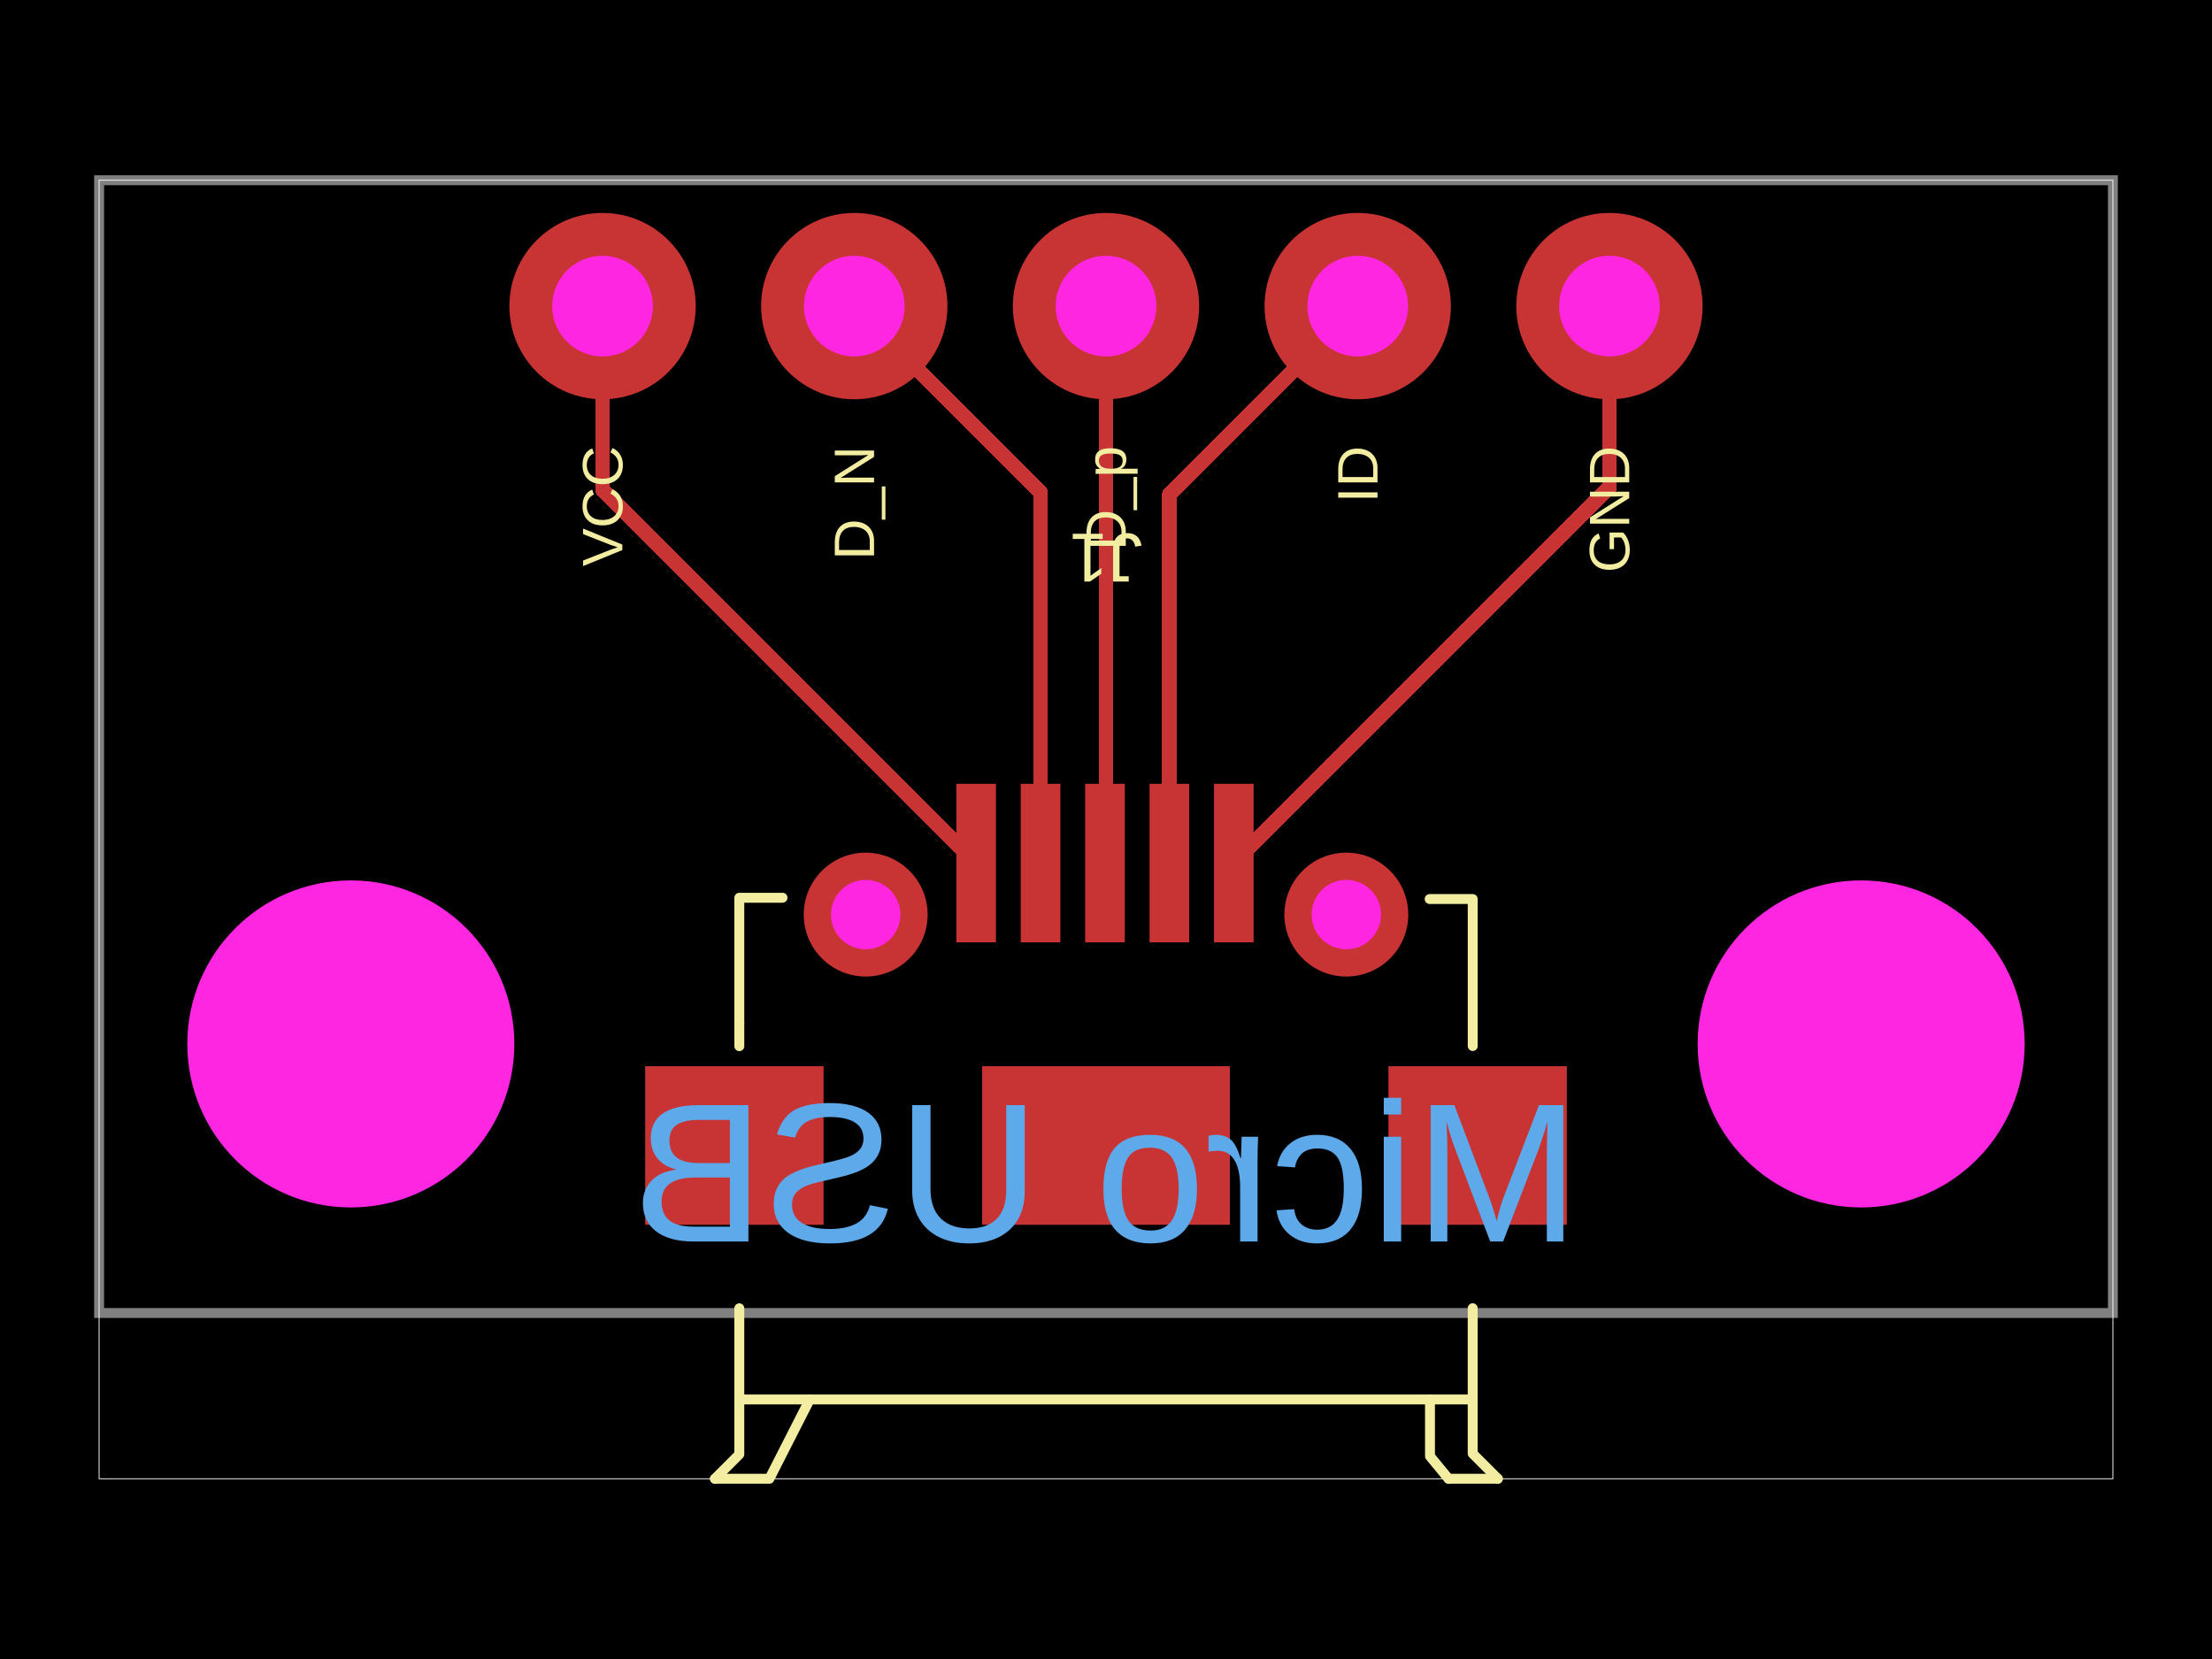
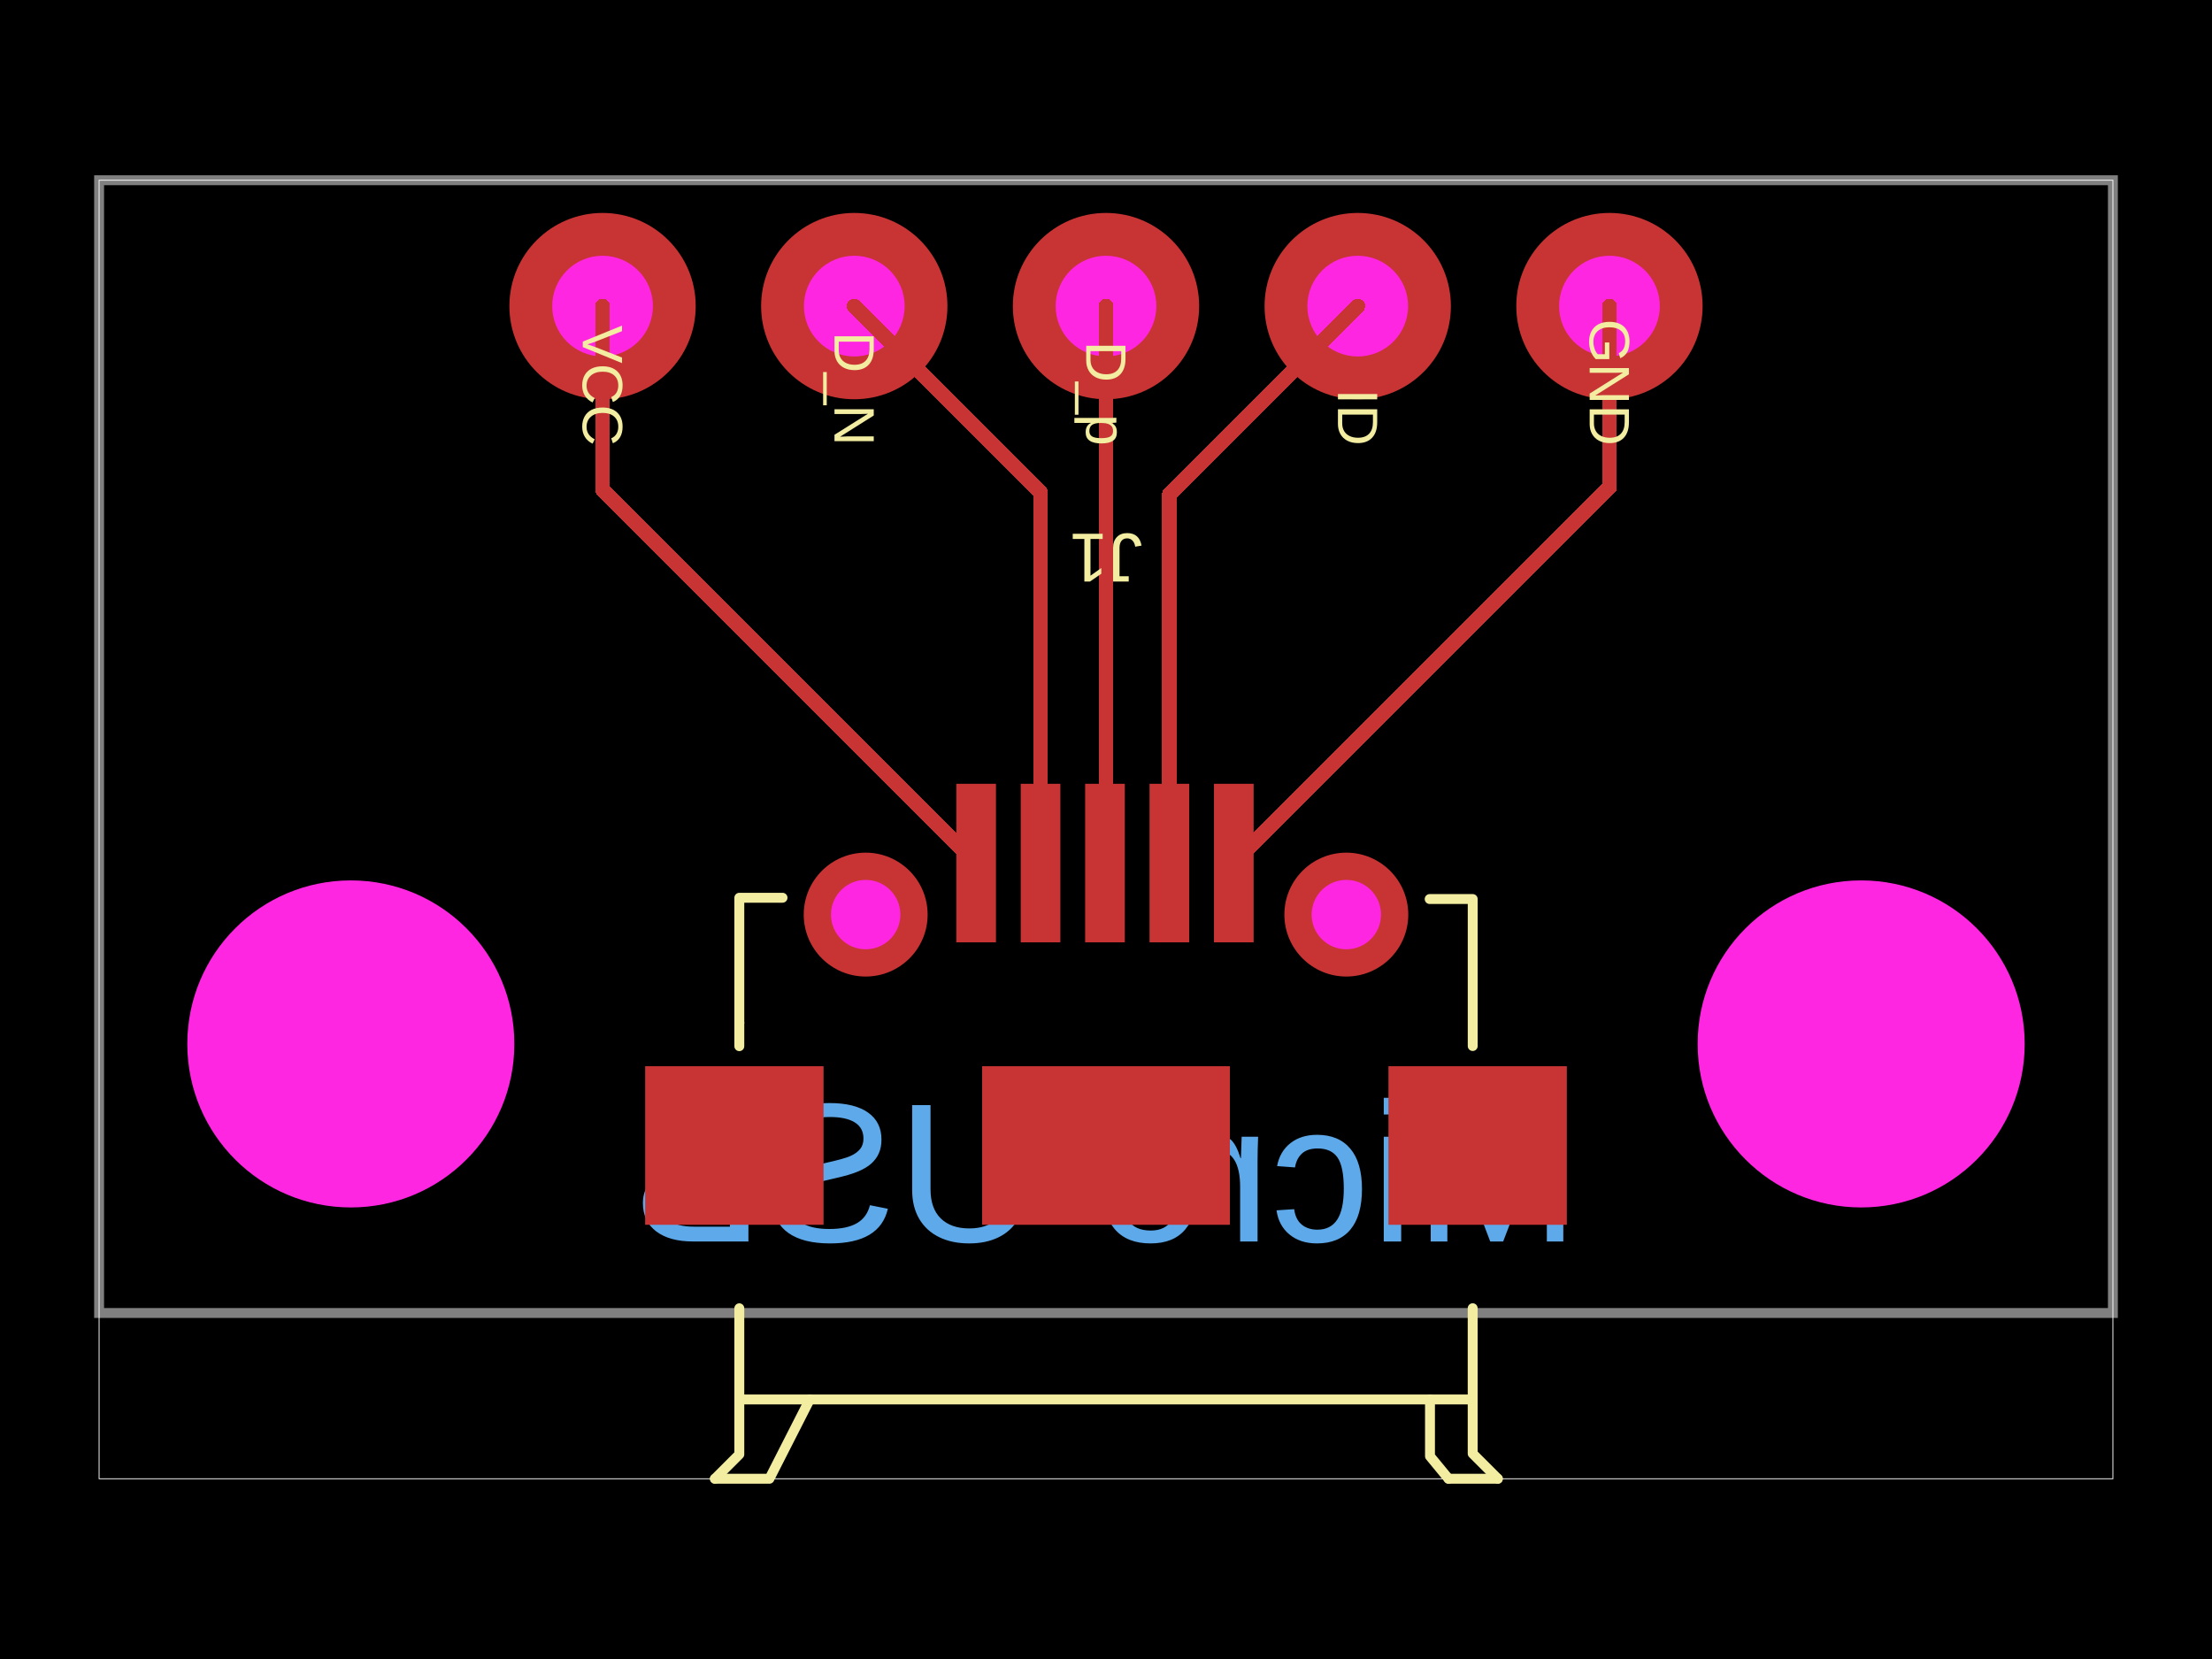
- <svg xmlns="http://www.w3.org/2000/svg" width="800" height="600" data-software-used-string="@tscircuit/core@0.0.616">
+ <svg xmlns="http://www.w3.org/2000/svg" width="800" height="600" data-software-used-string="@tscircuit/core@0.0.783">
  <style />
-   <rect class="boundary" x="0" y="0" fill="#000" width="800" height="600" />
-   <rect class="pcb-boundary" fill="none" stroke="#fff" stroke-width="0.3" x="35.842" y="65.185" width="728.315" height="469.63" />
-   <path class="pcb-board" d="M 35.842 474.863 L 764.158 474.863 L 764.158 65.185 L 35.842 65.185 Z" fill="none" stroke="rgba(255, 255, 255, 0.5)" stroke-width="3.584" />
-   <path class="pcb-trace" stroke="rgb(200, 52, 52)" fill="none" d="M 582.079 110.705 L 582.079 176.282" stroke-width="5.376" stroke-linecap="round" stroke-linejoin="round" shape-rendering="crispEdges" data-layer="top" />
-   <path class="pcb-trace" stroke="rgb(200, 52, 52)" fill="none" d="M 582.079 176.282 L 446.221 312.141" stroke-width="5.376" stroke-linecap="round" stroke-linejoin="round" shape-rendering="crispEdges" data-layer="top" />
-   <path class="pcb-trace" stroke="rgb(200, 52, 52)" fill="none" d="M 491.039 110.705 L 422.924 178.821" stroke-width="5.376" stroke-linecap="round" stroke-linejoin="round" shape-rendering="crispEdges" data-layer="top" />
-   <path class="pcb-trace" stroke="rgb(200, 52, 52)" fill="none" d="M 422.924 178.821 L 422.924 312.141" stroke-width="5.376" stroke-linecap="round" stroke-linejoin="round" shape-rendering="crispEdges" data-layer="top" />
-   <path class="pcb-trace" stroke="rgb(200, 52, 52)" fill="none" d="M 400 110.705 L 400 311.767" stroke-width="5.376" stroke-linecap="round" stroke-linejoin="round" shape-rendering="crispEdges" data-layer="top" />
-   <path class="pcb-trace" stroke="rgb(200, 52, 52)" fill="none" d="M 400 311.767 L 399.627 312.141" stroke-width="5.376" stroke-linecap="round" stroke-linejoin="round" shape-rendering="crispEdges" data-layer="top" />
-   <path class="pcb-trace" stroke="rgb(200, 52, 52)" fill="none" d="M 308.961 110.705 L 376.33 178.074" stroke-width="5.376" stroke-linecap="round" stroke-linejoin="round" shape-rendering="crispEdges" data-layer="top" />
-   <path class="pcb-trace" stroke="rgb(200, 52, 52)" fill="none" d="M 376.33 178.074 L 376.33 312.141" stroke-width="5.376" stroke-linecap="round" stroke-linejoin="round" shape-rendering="crispEdges" data-layer="top" />
-   <path class="pcb-trace" stroke="rgb(200, 52, 52)" fill="none" d="M 217.921 110.705 L 217.921 177.029" stroke-width="5.376" stroke-linecap="round" stroke-linejoin="round" shape-rendering="crispEdges" data-layer="top" />
-   <path class="pcb-trace" stroke="rgb(200, 52, 52)" fill="none" d="M 217.921 177.029 L 353.033 312.141" stroke-width="5.376" stroke-linecap="round" stroke-linejoin="round" shape-rendering="crispEdges" data-layer="top" />
-   <rect class="pcb-pad" fill="rgb(200, 52, 52)" x="233.333" y="385.613" width="64.516" height="57.348" data-layer="top" />
-   <rect class="pcb-pad" fill="rgb(200, 52, 52)" x="355.197" y="385.613" width="89.606" height="57.348" data-layer="top" />
-   <rect class="pcb-pad" fill="rgb(200, 52, 52)" x="502.151" y="385.613" width="64.516" height="57.348" data-layer="top" />
-   <rect class="pcb-pad" fill="rgb(200, 52, 52)" x="439.052" y="283.467" width="14.337" height="57.348" data-layer="top" />
-   <rect class="pcb-pad" fill="rgb(200, 52, 52)" x="415.755" y="283.467" width="14.337" height="57.348" data-layer="top" />
-   <rect class="pcb-pad" fill="rgb(200, 52, 52)" x="392.458" y="283.467" width="14.337" height="57.348" data-layer="top" />
-   <rect class="pcb-pad" fill="rgb(200, 52, 52)" x="369.161" y="283.467" width="14.337" height="57.348" data-layer="top" />
-   <rect class="pcb-pad" fill="rgb(200, 52, 52)" x="345.864" y="283.467" width="14.337" height="57.348" data-layer="top" />
-   <path class="pcb-silkscreen pcb-silkscreen-top" d="M 258.552 534.796 L 278.269 534.815 L 292.874 506.118" fill="none" stroke="#f2eda1" stroke-width="3.584" stroke-linecap="round" stroke-linejoin="round" data-pcb-component-id="pcb_component_0" data-pcb-silkscreen-path-id="pcb_silkscreen_path_0" />
-   <path class="pcb-silkscreen pcb-silkscreen-top" d="M 517.176 506.141 L 517.176 526.669 L 523.884 534.815" fill="none" stroke="#f2eda1" stroke-width="3.584" stroke-linecap="round" stroke-linejoin="round" data-pcb-component-id="pcb_component_0" data-pcb-silkscreen-path-id="pcb_silkscreen_path_1" />
-   <path class="pcb-silkscreen pcb-silkscreen-top" d="M 541.71 534.815 L 523.884 534.815" fill="none" stroke="#f2eda1" stroke-width="3.584" stroke-linecap="round" stroke-linejoin="round" data-pcb-component-id="pcb_component_0" data-pcb-silkscreen-path-id="pcb_silkscreen_path_2" />
-   <path class="pcb-silkscreen pcb-silkscreen-top" d="M 532.616 506.141 L 532.616 525.721 L 541.71 534.815" fill="none" stroke="#f2eda1" stroke-width="3.584" stroke-linecap="round" stroke-linejoin="round" data-pcb-component-id="pcb_component_0" data-pcb-silkscreen-path-id="pcb_silkscreen_path_3" />
-   <path class="pcb-silkscreen pcb-silkscreen-top" d="M 267.384 506.141 L 267.384 525.988 L 258.557 534.815" fill="none" stroke="#f2eda1" stroke-width="3.584" stroke-linecap="round" stroke-linejoin="round" data-pcb-component-id="pcb_component_0" data-pcb-silkscreen-path-id="pcb_silkscreen_path_4" />
-   <path class="pcb-silkscreen pcb-silkscreen-top" d="M 267.384 369.941 L 267.384 324.684 L 283.012 324.684" fill="none" stroke="#f2eda1" stroke-width="3.584" stroke-linecap="round" stroke-linejoin="round" data-pcb-component-id="pcb_component_0" data-pcb-silkscreen-path-id="pcb_silkscreen_path_5" />
-   <path class="pcb-silkscreen pcb-silkscreen-top" d="M 517.058 325.15 L 532.626 325.15 L 532.626 326.971 L 532.626 378.317" fill="none" stroke="#f2eda1" stroke-width="3.584" stroke-linecap="round" stroke-linejoin="round" data-pcb-component-id="pcb_component_0" data-pcb-silkscreen-path-id="pcb_silkscreen_path_6" />
-   <path class="pcb-silkscreen pcb-silkscreen-top" d="M 267.384 378.371 L 267.384 369.941" fill="none" stroke="#f2eda1" stroke-width="3.584" stroke-linecap="round" stroke-linejoin="round" data-pcb-component-id="pcb_component_0" data-pcb-silkscreen-path-id="pcb_silkscreen_path_7" />
-   <path class="pcb-silkscreen pcb-silkscreen-top" d="M 532.616 473.134 L 532.616 506.141 L 267.384 506.141 L 267.384 473.152" fill="none" stroke="#f2eda1" stroke-width="3.584" stroke-linecap="round" stroke-linejoin="round" data-pcb-component-id="pcb_component_0" data-pcb-silkscreen-path-id="pcb_silkscreen_path_8" />
-   <text x="0" y="0" dx="0" dy="0" fill="#f2eda1" font-family="Arial, sans-serif" font-size="20.645" text-anchor="end" dominant-baseline="central" transform="matrix(-1.8369701987210297e-16,-1,1,-1.8369701987210297e-16,582.0789,161.2426)" class="pcb-silkscreen-text pcb-silkscreen-top" data-pcb-silkscreen-text-id="pcb_component_1" stroke="none">GND</text>
-   <text x="0" y="0" dx="0" dy="0" fill="#f2eda1" font-family="Arial, sans-serif" font-size="20.645" text-anchor="end" dominant-baseline="central" transform="matrix(-1.8369701987210297e-16,-1,1,-1.8369701987210297e-16,491.0394,161.2426)" class="pcb-silkscreen-text pcb-silkscreen-top" data-pcb-silkscreen-text-id="pcb_component_1" stroke="none">ID</text>
-   <text x="0" y="0" dx="0" dy="0" fill="#f2eda1" font-family="Arial, sans-serif" font-size="20.645" text-anchor="end" dominant-baseline="central" transform="matrix(-1.8369701987210297e-16,-1,1,-1.8369701987210297e-16,400,161.2426)" class="pcb-silkscreen-text pcb-silkscreen-top" data-pcb-silkscreen-text-id="pcb_component_1" stroke="none">D_p</text>
-   <text x="0" y="0" dx="0" dy="0" fill="#f2eda1" font-family="Arial, sans-serif" font-size="20.645" text-anchor="end" dominant-baseline="central" transform="matrix(-1.8369701987210297e-16,-1,1,-1.8369701987210297e-16,308.9606,161.2426)" class="pcb-silkscreen-text pcb-silkscreen-top" data-pcb-silkscreen-text-id="pcb_component_1" stroke="none">D_N</text>
-   <text x="0" y="0" dx="0" dy="0" fill="#f2eda1" font-family="Arial, sans-serif" font-size="20.645" text-anchor="end" dominant-baseline="central" transform="matrix(-1.8369701987210297e-16,-1,1,-1.8369701987210297e-16,217.9211,161.2426)" class="pcb-silkscreen-text pcb-silkscreen-top" data-pcb-silkscreen-text-id="pcb_component_1" stroke="none">VCC</text>
-   <text x="0" y="0" dx="0" dy="0" fill="#f2eda1" font-family="Arial, sans-serif" font-size="25.09" text-anchor="middle" dominant-baseline="central" transform="matrix(-1,1.2246467991473532e-16,-1.2246467991473532e-16,-1,400,201.7444)" class="pcb-silkscreen-text pcb-silkscreen-top" data-pcb-silkscreen-text-id="pcb_component_1" stroke="none">J1</text>
-   <text x="0" y="0" dx="0" dy="0" fill="#5da9e9" font-family="Arial, sans-serif" font-size="71.685" text-anchor="middle" dominant-baseline="central" transform="matrix(-1,0,0,1,400,424.1458)" class="pcb-silkscreen-text pcb-silkscreen-bottom" data-pcb-silkscreen-text-id="null" stroke="none">Micro USB</text>
-   <g>
-     <circle class="pcb-hole-outer" fill="rgb(200, 52, 52)" cx="313.085" cy="330.776" r="22.402" />
-     <circle class="pcb-hole-inner" fill="#FF26E2" cx="313.085" cy="330.776" r="12.545" />
+   <rect class="boundary" x="0" y="0" fill="#000" width="800" height="600" data-type="pcb_background" data-pcb-layer="global" />
+   <rect class="pcb-boundary" fill="none" stroke="#fff" stroke-width="0.3" x="35.842" y="65.185" width="728.315" height="469.63" data-type="pcb_boundary" data-pcb-layer="global" />
+   <text x="0" y="0" dx="0" dy="0" fill="#5da9e9" font-family="Arial, sans-serif" font-size="71.685" text-anchor="middle" dominant-baseline="central" transform="matrix(-1,0,0,1,400,424.1458)" class="pcb-silkscreen-text pcb-silkscreen-bottom" data-pcb-silkscreen-text-id="null" stroke="none" data-type="pcb_silkscreen_text" data-pcb-layer="bottom">Micro USB</text>
+   <path class="pcb-board" d="M 35.842 474.863 L 764.158 474.863 L 764.158 65.185 L 35.842 65.185 Z" fill="none" stroke="rgba(255, 255, 255, 0.5)" stroke-width="3.584" data-type="pcb_board" data-pcb-layer="board" />
+   <g data-type="pcb_plated_hole" data-pcb-layer="through">
+     <circle class="pcb-hole-outer" fill="rgb(200, 52, 52)" cx="313.085" cy="330.776" r="22.402" data-type="pcb_plated_hole" data-pcb-layer="top" />
+     <circle class="pcb-hole-inner" fill="#FF26E2" cx="313.085" cy="330.776" r="12.545" data-type="pcb_plated_hole_drill" data-pcb-layer="drill" />
  </g>
-   <g>
-     <circle class="pcb-hole-outer" fill="rgb(200, 52, 52)" cx="486.915" cy="330.776" r="22.402" />
-     <circle class="pcb-hole-inner" fill="#FF26E2" cx="486.915" cy="330.776" r="12.545" />
+   <g data-type="pcb_plated_hole" data-pcb-layer="through">
+     <circle class="pcb-hole-outer" fill="rgb(200, 52, 52)" cx="486.915" cy="330.776" r="22.402" data-type="pcb_plated_hole" data-pcb-layer="top" />
+     <circle class="pcb-hole-inner" fill="#FF26E2" cx="486.915" cy="330.776" r="12.545" data-type="pcb_plated_hole_drill" data-pcb-layer="drill" />
  </g>
-   <g>
-     <circle class="pcb-hole-outer" fill="rgb(200, 52, 52)" cx="582.079" cy="110.705" r="33.692" />
-     <circle class="pcb-hole-inner" fill="#FF26E2" cx="582.079" cy="110.705" r="18.208" />
+   <g data-type="pcb_plated_hole" data-pcb-layer="through">
+     <circle class="pcb-hole-outer" fill="rgb(200, 52, 52)" cx="582.079" cy="110.705" r="33.692" data-type="pcb_plated_hole" data-pcb-layer="top" />
+     <circle class="pcb-hole-inner" fill="#FF26E2" cx="582.079" cy="110.705" r="18.208" data-type="pcb_plated_hole_drill" data-pcb-layer="drill" />
  </g>
-   <g>
-     <circle class="pcb-hole-outer" fill="rgb(200, 52, 52)" cx="491.039" cy="110.705" r="33.692" />
-     <circle class="pcb-hole-inner" fill="#FF26E2" cx="491.039" cy="110.705" r="18.208" />
+   <g data-type="pcb_plated_hole" data-pcb-layer="through">
+     <circle class="pcb-hole-outer" fill="rgb(200, 52, 52)" cx="491.039" cy="110.705" r="33.692" data-type="pcb_plated_hole" data-pcb-layer="top" />
+     <circle class="pcb-hole-inner" fill="#FF26E2" cx="491.039" cy="110.705" r="18.208" data-type="pcb_plated_hole_drill" data-pcb-layer="drill" />
  </g>
-   <g>
-     <circle class="pcb-hole-outer" fill="rgb(200, 52, 52)" cx="400" cy="110.705" r="33.692" />
-     <circle class="pcb-hole-inner" fill="#FF26E2" cx="400" cy="110.705" r="18.208" />
+   <g data-type="pcb_plated_hole" data-pcb-layer="through">
+     <circle class="pcb-hole-outer" fill="rgb(200, 52, 52)" cx="400" cy="110.705" r="33.692" data-type="pcb_plated_hole" data-pcb-layer="top" />
+     <circle class="pcb-hole-inner" fill="#FF26E2" cx="400" cy="110.705" r="18.208" data-type="pcb_plated_hole_drill" data-pcb-layer="drill" />
  </g>
-   <g>
-     <circle class="pcb-hole-outer" fill="rgb(200, 52, 52)" cx="308.961" cy="110.705" r="33.692" />
-     <circle class="pcb-hole-inner" fill="#FF26E2" cx="308.961" cy="110.705" r="18.208" />
+   <g data-type="pcb_plated_hole" data-pcb-layer="through">
+     <circle class="pcb-hole-outer" fill="rgb(200, 52, 52)" cx="308.961" cy="110.705" r="33.692" data-type="pcb_plated_hole" data-pcb-layer="top" />
+     <circle class="pcb-hole-inner" fill="#FF26E2" cx="308.961" cy="110.705" r="18.208" data-type="pcb_plated_hole_drill" data-pcb-layer="drill" />
  </g>
-   <g>
-     <circle class="pcb-hole-outer" fill="rgb(200, 52, 52)" cx="217.921" cy="110.705" r="33.692" />
-     <circle class="pcb-hole-inner" fill="#FF26E2" cx="217.921" cy="110.705" r="18.208" />
+   <g data-type="pcb_plated_hole" data-pcb-layer="through">
+     <circle class="pcb-hole-outer" fill="rgb(200, 52, 52)" cx="217.921" cy="110.705" r="33.692" data-type="pcb_plated_hole" data-pcb-layer="top" />
+     <circle class="pcb-hole-inner" fill="#FF26E2" cx="217.921" cy="110.705" r="18.208" data-type="pcb_plated_hole_drill" data-pcb-layer="drill" />
  </g>
-   <circle class="pcb-hole" cx="673.118" cy="377.551" r="59.14" fill="#FF26E2" />
-   <circle class="pcb-hole" cx="126.882" cy="377.551" r="59.14" fill="#FF26E2" />
+   <rect class="pcb-pad" fill="rgb(200, 52, 52)" x="233.333" y="385.613" width="64.516" height="57.348" data-type="pcb_smtpad" data-pcb-layer="top" />
+   <rect class="pcb-pad" fill="rgb(200, 52, 52)" x="355.197" y="385.613" width="89.606" height="57.348" data-type="pcb_smtpad" data-pcb-layer="top" />
+   <rect class="pcb-pad" fill="rgb(200, 52, 52)" x="502.151" y="385.613" width="64.516" height="57.348" data-type="pcb_smtpad" data-pcb-layer="top" />
+   <rect class="pcb-pad" fill="rgb(200, 52, 52)" x="439.052" y="283.467" width="14.337" height="57.348" data-type="pcb_smtpad" data-pcb-layer="top" />
+   <rect class="pcb-pad" fill="rgb(200, 52, 52)" x="415.755" y="283.467" width="14.337" height="57.348" data-type="pcb_smtpad" data-pcb-layer="top" />
+   <rect class="pcb-pad" fill="rgb(200, 52, 52)" x="392.458" y="283.467" width="14.337" height="57.348" data-type="pcb_smtpad" data-pcb-layer="top" />
+   <rect class="pcb-pad" fill="rgb(200, 52, 52)" x="369.161" y="283.467" width="14.337" height="57.348" data-type="pcb_smtpad" data-pcb-layer="top" />
+   <rect class="pcb-pad" fill="rgb(200, 52, 52)" x="345.864" y="283.467" width="14.337" height="57.348" data-type="pcb_smtpad" data-pcb-layer="top" />
+   <path class="pcb-trace" stroke="rgb(200, 52, 52)" fill="none" d="M 582.079 110.705 L 582.079 176.282" stroke-width="5.376" stroke-linecap="round" stroke-linejoin="round" shape-rendering="crispEdges" data-type="pcb_trace" data-pcb-layer="top" />
+   <path class="pcb-trace" stroke="rgb(200, 52, 52)" fill="none" d="M 582.079 176.282 L 446.221 312.141" stroke-width="5.376" stroke-linecap="round" stroke-linejoin="round" shape-rendering="crispEdges" data-type="pcb_trace" data-pcb-layer="top" />
+   <path class="pcb-trace" stroke="rgb(200, 52, 52)" fill="none" d="M 491.039 110.705 L 422.924 178.821" stroke-width="5.376" stroke-linecap="round" stroke-linejoin="round" shape-rendering="crispEdges" data-type="pcb_trace" data-pcb-layer="top" />
+   <path class="pcb-trace" stroke="rgb(200, 52, 52)" fill="none" d="M 422.924 178.821 L 422.924 312.141" stroke-width="5.376" stroke-linecap="round" stroke-linejoin="round" shape-rendering="crispEdges" data-type="pcb_trace" data-pcb-layer="top" />
+   <path class="pcb-trace" stroke="rgb(200, 52, 52)" fill="none" d="M 400 110.705 L 400 311.767" stroke-width="5.376" stroke-linecap="round" stroke-linejoin="round" shape-rendering="crispEdges" data-type="pcb_trace" data-pcb-layer="top" />
+   <path class="pcb-trace" stroke="rgb(200, 52, 52)" fill="none" d="M 400 311.767 L 399.627 312.141" stroke-width="5.376" stroke-linecap="round" stroke-linejoin="round" shape-rendering="crispEdges" data-type="pcb_trace" data-pcb-layer="top" />
+   <path class="pcb-trace" stroke="rgb(200, 52, 52)" fill="none" d="M 308.961 110.705 L 376.33 178.074" stroke-width="5.376" stroke-linecap="round" stroke-linejoin="round" shape-rendering="crispEdges" data-type="pcb_trace" data-pcb-layer="top" />
+   <path class="pcb-trace" stroke="rgb(200, 52, 52)" fill="none" d="M 376.33 178.074 L 376.33 312.141" stroke-width="5.376" stroke-linecap="round" stroke-linejoin="round" shape-rendering="crispEdges" data-type="pcb_trace" data-pcb-layer="top" />
+   <path class="pcb-trace" stroke="rgb(200, 52, 52)" fill="none" d="M 217.921 110.705 L 217.921 177.029" stroke-width="5.376" stroke-linecap="round" stroke-linejoin="round" shape-rendering="crispEdges" data-type="pcb_trace" data-pcb-layer="top" />
+   <path class="pcb-trace" stroke="rgb(200, 52, 52)" fill="none" d="M 217.921 177.029 L 353.033 312.141" stroke-width="5.376" stroke-linecap="round" stroke-linejoin="round" shape-rendering="crispEdges" data-type="pcb_trace" data-pcb-layer="top" />
+   <path class="pcb-silkscreen pcb-silkscreen-top" d="M 258.552 534.796 L 278.269 534.815 L 292.874 506.118" fill="none" stroke="#f2eda1" stroke-width="3.584" stroke-linecap="round" stroke-linejoin="round" data-pcb-component-id="pcb_component_0" data-pcb-silkscreen-path-id="pcb_silkscreen_path_0" data-type="pcb_silkscreen_path" data-pcb-layer="top" />
+   <path class="pcb-silkscreen pcb-silkscreen-top" d="M 517.176 506.141 L 517.176 526.669 L 523.884 534.815" fill="none" stroke="#f2eda1" stroke-width="3.584" stroke-linecap="round" stroke-linejoin="round" data-pcb-component-id="pcb_component_0" data-pcb-silkscreen-path-id="pcb_silkscreen_path_1" data-type="pcb_silkscreen_path" data-pcb-layer="top" />
+   <path class="pcb-silkscreen pcb-silkscreen-top" d="M 541.71 534.815 L 523.884 534.815" fill="none" stroke="#f2eda1" stroke-width="3.584" stroke-linecap="round" stroke-linejoin="round" data-pcb-component-id="pcb_component_0" data-pcb-silkscreen-path-id="pcb_silkscreen_path_2" data-type="pcb_silkscreen_path" data-pcb-layer="top" />
+   <path class="pcb-silkscreen pcb-silkscreen-top" d="M 532.616 506.141 L 532.616 525.721 L 541.71 534.815" fill="none" stroke="#f2eda1" stroke-width="3.584" stroke-linecap="round" stroke-linejoin="round" data-pcb-component-id="pcb_component_0" data-pcb-silkscreen-path-id="pcb_silkscreen_path_3" data-type="pcb_silkscreen_path" data-pcb-layer="top" />
+   <path class="pcb-silkscreen pcb-silkscreen-top" d="M 267.384 506.141 L 267.384 525.988 L 258.557 534.815" fill="none" stroke="#f2eda1" stroke-width="3.584" stroke-linecap="round" stroke-linejoin="round" data-pcb-component-id="pcb_component_0" data-pcb-silkscreen-path-id="pcb_silkscreen_path_4" data-type="pcb_silkscreen_path" data-pcb-layer="top" />
+   <path class="pcb-silkscreen pcb-silkscreen-top" d="M 267.384 369.941 L 267.384 324.684 L 283.012 324.684" fill="none" stroke="#f2eda1" stroke-width="3.584" stroke-linecap="round" stroke-linejoin="round" data-pcb-component-id="pcb_component_0" data-pcb-silkscreen-path-id="pcb_silkscreen_path_5" data-type="pcb_silkscreen_path" data-pcb-layer="top" />
+   <path class="pcb-silkscreen pcb-silkscreen-top" d="M 517.058 325.15 L 532.626 325.15 L 532.626 326.971 L 532.626 378.317" fill="none" stroke="#f2eda1" stroke-width="3.584" stroke-linecap="round" stroke-linejoin="round" data-pcb-component-id="pcb_component_0" data-pcb-silkscreen-path-id="pcb_silkscreen_path_6" data-type="pcb_silkscreen_path" data-pcb-layer="top" />
+   <path class="pcb-silkscreen pcb-silkscreen-top" d="M 267.384 378.371 L 267.384 369.941" fill="none" stroke="#f2eda1" stroke-width="3.584" stroke-linecap="round" stroke-linejoin="round" data-pcb-component-id="pcb_component_0" data-pcb-silkscreen-path-id="pcb_silkscreen_path_7" data-type="pcb_silkscreen_path" data-pcb-layer="top" />
+   <path class="pcb-silkscreen pcb-silkscreen-top" d="M 532.616 473.134 L 532.616 506.141 L 267.384 506.141 L 267.384 473.152" fill="none" stroke="#f2eda1" stroke-width="3.584" stroke-linecap="round" stroke-linejoin="round" data-pcb-component-id="pcb_component_0" data-pcb-silkscreen-path-id="pcb_silkscreen_path_8" data-type="pcb_silkscreen_path" data-pcb-layer="top" />
+   <text x="0" y="0" dx="0" dy="0" fill="#f2eda1" font-family="Arial, sans-serif" font-size="20.645" text-anchor="end" dominant-baseline="central" transform="matrix(-1.8369701987210297e-16,1,-1,-1.8369701987210297e-16,582.0789,161.2426)" class="pcb-silkscreen-text pcb-silkscreen-top" data-pcb-silkscreen-text-id="pcb_component_1" stroke="none" data-type="pcb_silkscreen_text" data-pcb-layer="top">GND</text>
+   <text x="0" y="0" dx="0" dy="0" fill="#f2eda1" font-family="Arial, sans-serif" font-size="20.645" text-anchor="end" dominant-baseline="central" transform="matrix(-1.8369701987210297e-16,1,-1,-1.8369701987210297e-16,491.0394,161.2426)" class="pcb-silkscreen-text pcb-silkscreen-top" data-pcb-silkscreen-text-id="pcb_component_1" stroke="none" data-type="pcb_silkscreen_text" data-pcb-layer="top">ID</text>
+   <text x="0" y="0" dx="0" dy="0" fill="#f2eda1" font-family="Arial, sans-serif" font-size="20.645" text-anchor="end" dominant-baseline="central" transform="matrix(-1.8369701987210297e-16,1,-1,-1.8369701987210297e-16,400,161.2426)" class="pcb-silkscreen-text pcb-silkscreen-top" data-pcb-silkscreen-text-id="pcb_component_1" stroke="none" data-type="pcb_silkscreen_text" data-pcb-layer="top">D_p</text>
+   <text x="0" y="0" dx="0" dy="0" fill="#f2eda1" font-family="Arial, sans-serif" font-size="20.645" text-anchor="end" dominant-baseline="central" transform="matrix(-1.8369701987210297e-16,1,-1,-1.8369701987210297e-16,308.9606,161.2426)" class="pcb-silkscreen-text pcb-silkscreen-top" data-pcb-silkscreen-text-id="pcb_component_1" stroke="none" data-type="pcb_silkscreen_text" data-pcb-layer="top">D_N</text>
+   <text x="0" y="0" dx="0" dy="0" fill="#f2eda1" font-family="Arial, sans-serif" font-size="20.645" text-anchor="end" dominant-baseline="central" transform="matrix(-1.8369701987210297e-16,1,-1,-1.8369701987210297e-16,217.9211,161.2426)" class="pcb-silkscreen-text pcb-silkscreen-top" data-pcb-silkscreen-text-id="pcb_component_1" stroke="none" data-type="pcb_silkscreen_text" data-pcb-layer="top">VCC</text>
+   <text x="0" y="0" dx="0" dy="0" fill="#f2eda1" font-family="Arial, sans-serif" font-size="25.09" text-anchor="middle" dominant-baseline="central" transform="matrix(-1,-1.2246467991473532e-16,1.2246467991473532e-16,-1,400,201.7444)" class="pcb-silkscreen-text pcb-silkscreen-top" data-pcb-silkscreen-text-id="pcb_component_1" stroke="none" data-type="pcb_silkscreen_text" data-pcb-layer="top">J1</text>
+   <circle class="pcb-hole" cx="673.118" cy="377.551" r="59.14" fill="#FF26E2" data-type="pcb_hole" data-pcb-layer="drill" />
+   <circle class="pcb-hole" cx="126.882" cy="377.551" r="59.14" fill="#FF26E2" data-type="pcb_hole" data-pcb-layer="drill" />
</svg>
